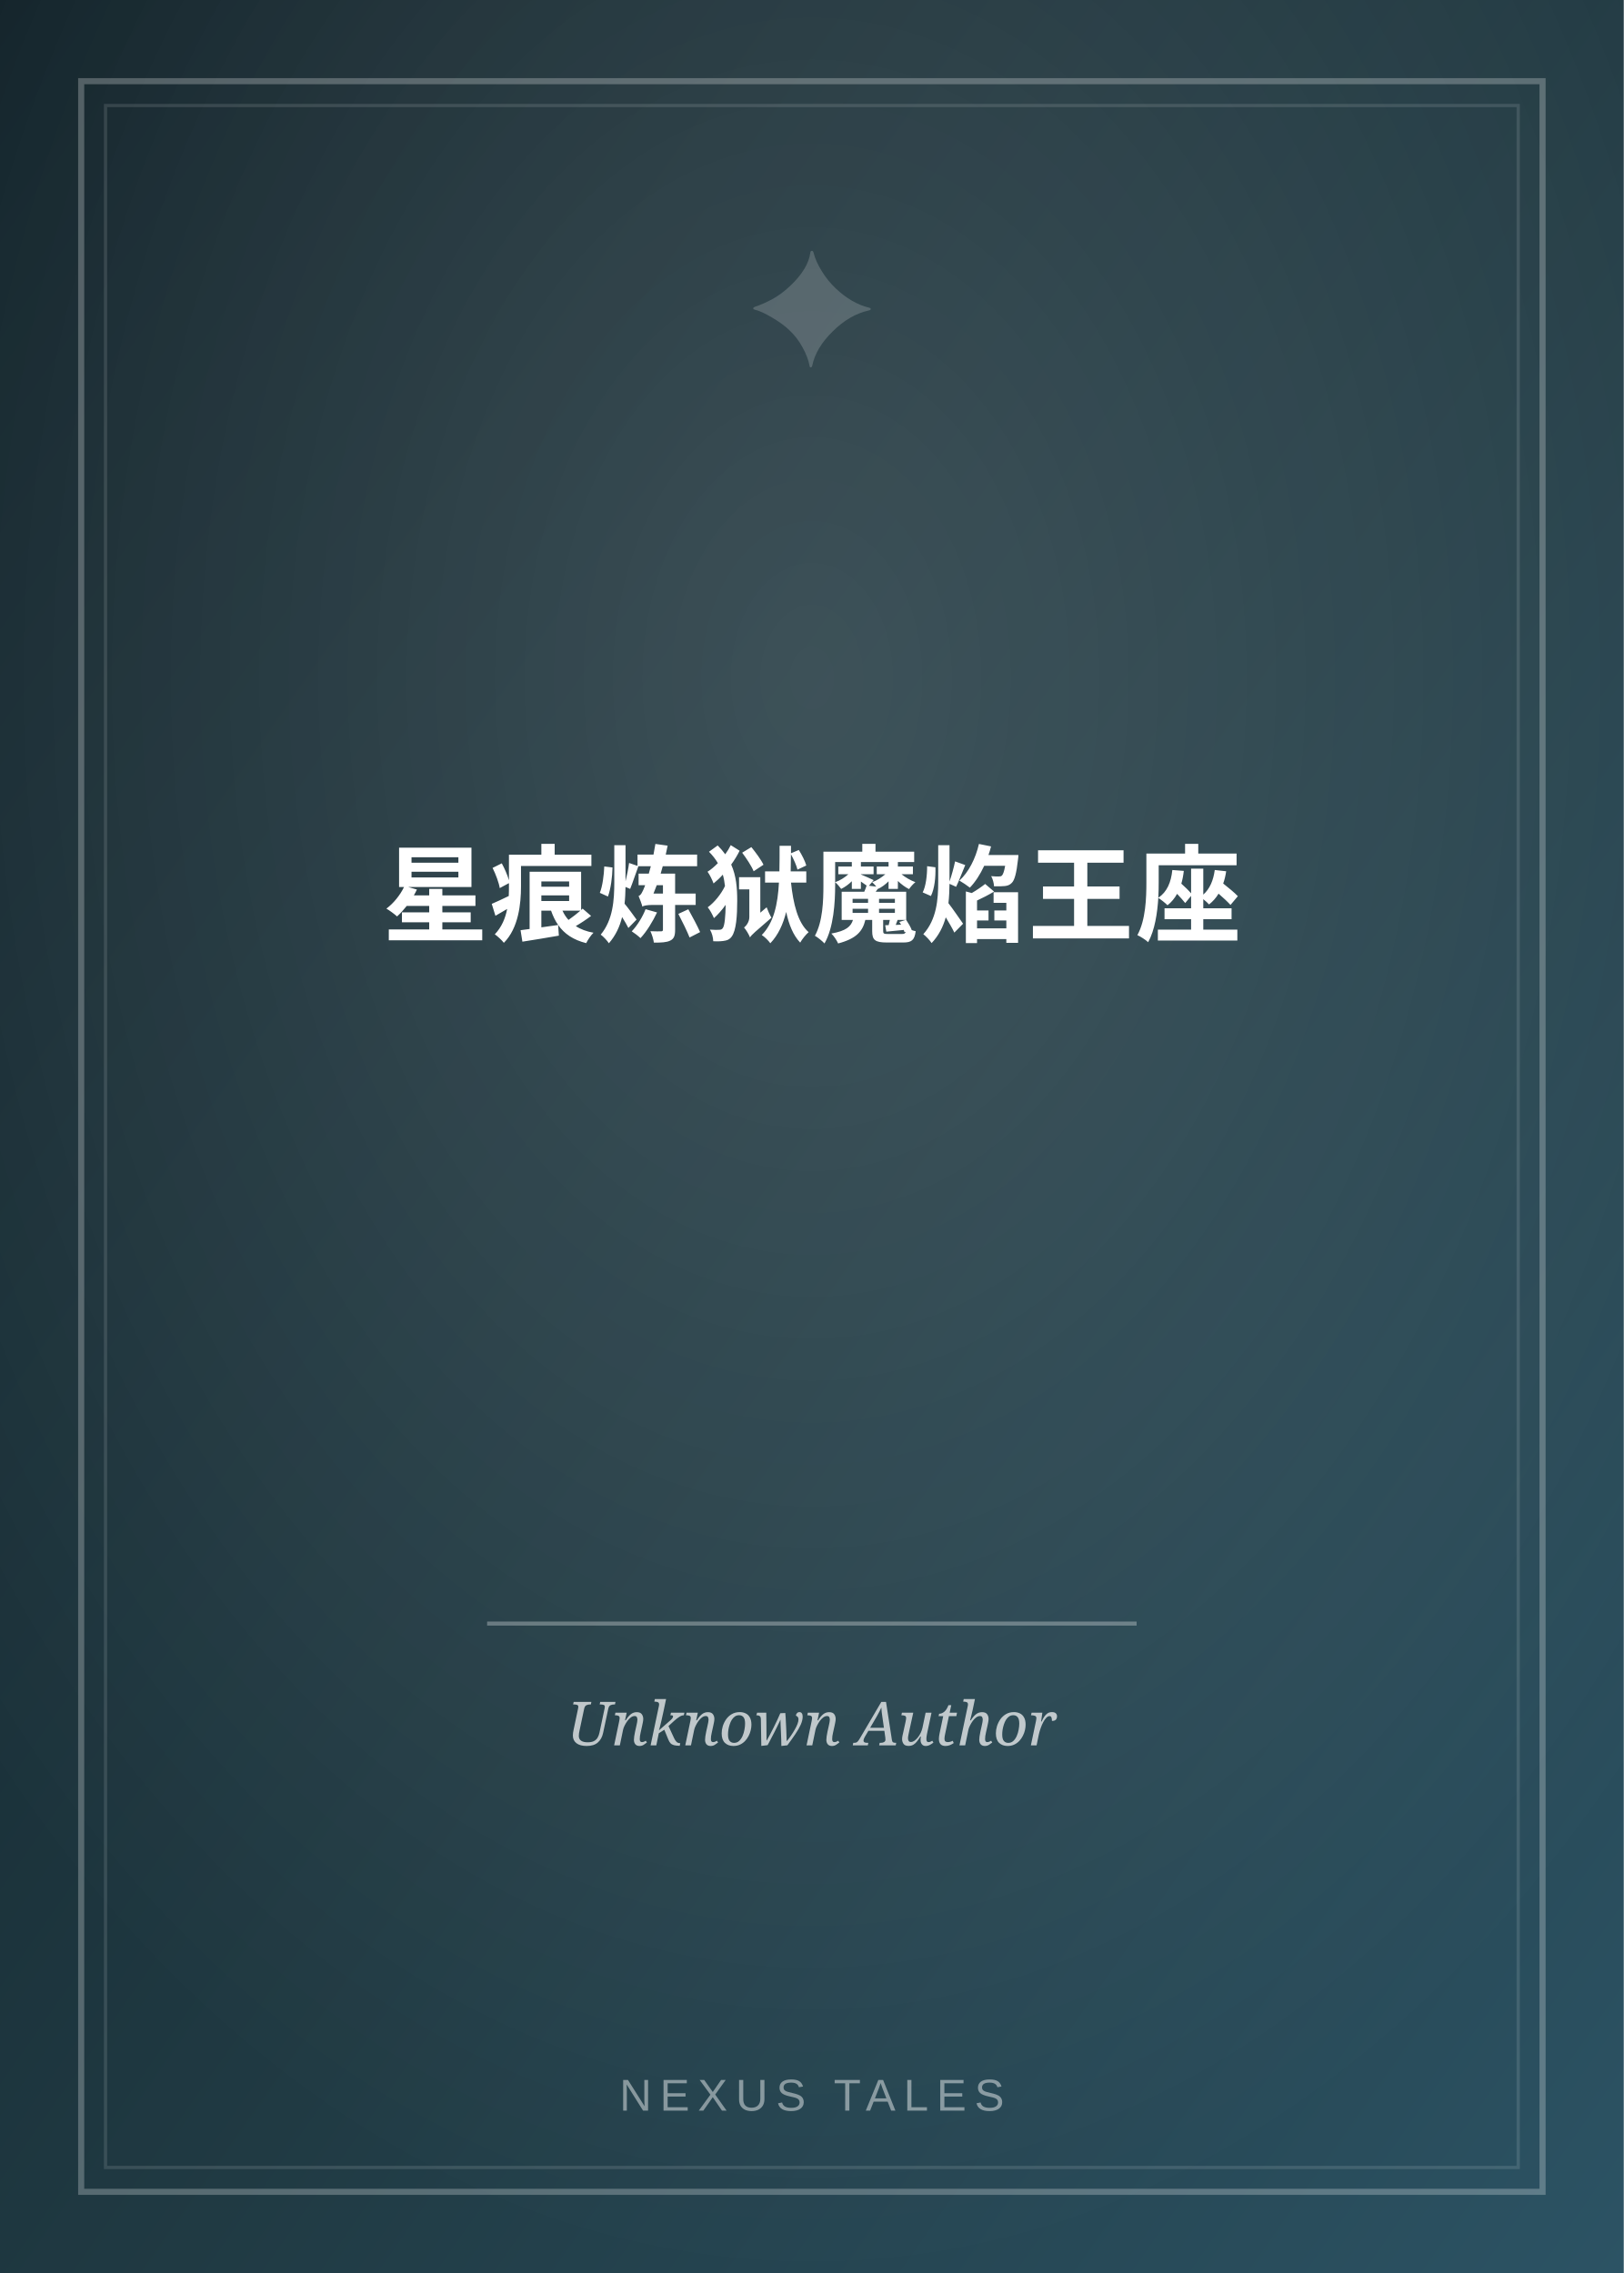
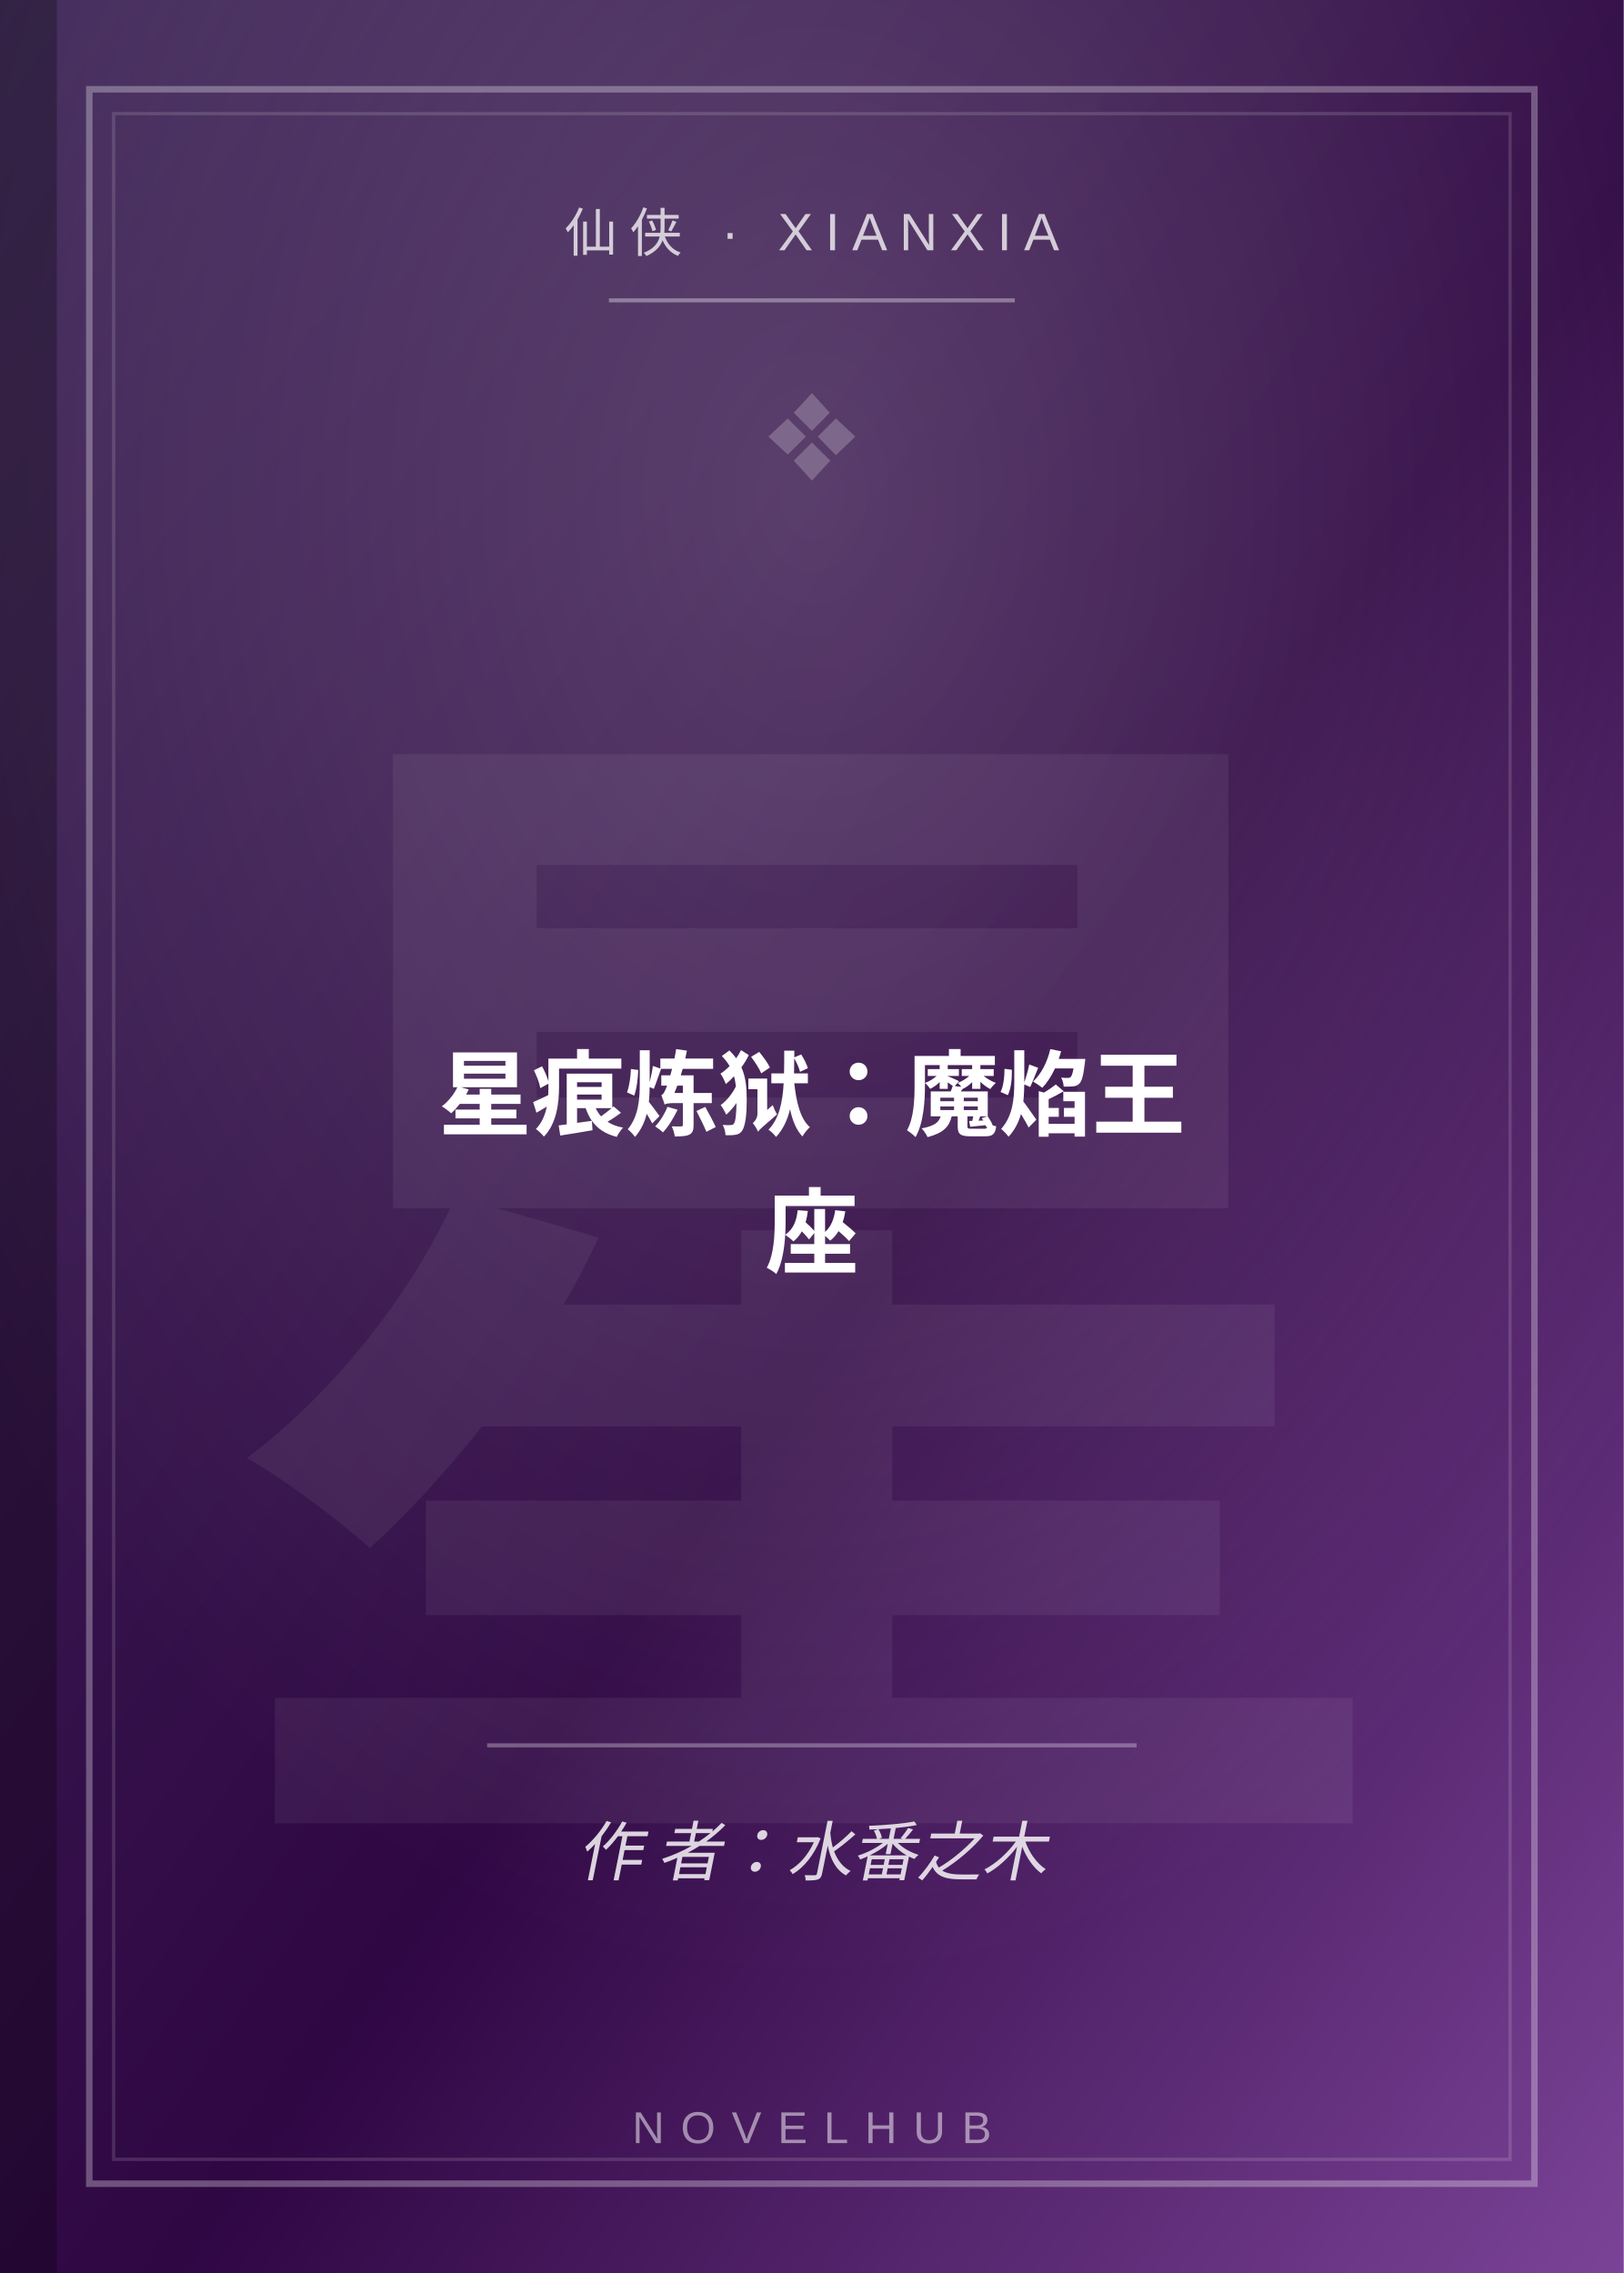
<svg xmlns="http://www.w3.org/2000/svg" width="400" height="560" viewBox="0 0 400 560">
  <defs>
    <linearGradient id="bg" x1="0%" y1="0%" x2="100%" y2="100%">
-       <stop offset="0%" style="stop-color:#0f2027" />
-       <stop offset="55%" style="stop-color:#203a43" />
-       <stop offset="100%" style="stop-color:#2c5364" />
+       <stop offset="0%" style="stop-color:#41295a" />
+       <stop offset="55%" style="stop-color:#2f0743" />
+       <stop offset="100%" style="stop-color:#7b4397" />
    </linearGradient>
-     <radialGradient id="glow" cx="50%" cy="30%" r="70%">
-       <stop offset="0%" style="stop-color:rgba(255,255,255,0.15)" />
+     <radialGradient id="glow" cx="50%" cy="22%" r="65%">
+       <stop offset="0%" style="stop-color:rgba(255,255,255,0.18)" />
      <stop offset="100%" style="stop-color:rgba(255,255,255,0)" />
    </radialGradient>
  </defs>
  <rect width="400" height="560" fill="url(#bg)" />
  <rect width="400" height="560" fill="url(#glow)" />
-   <rect x="20" y="20" width="360" height="520" fill="none" stroke="rgba(255,255,255,0.25)" stroke-width="1.5" />
-   <rect x="26" y="26" width="348" height="508" fill="none" stroke="rgba(255,255,255,0.12)" stroke-width="0.8" />
-   <text x="200" y="90" text-anchor="middle" font-size="40" fill="rgba(255,255,255,0.18)">✦</text>
-   <text x="200" y="230" text-anchor="middle" font-family="Georgia, serif" font-size="26" fill="#ffffff" font-weight="bold" letter-spacing="0.5">星痕炼狱魔焰王座</text>
-   <line x1="120" y1="400" x2="280" y2="400" stroke="rgba(255,255,255,0.3)" stroke-width="1" />
-   <text x="200" y="430" text-anchor="middle" font-family="Georgia, serif" font-size="15" fill="rgba(255,255,255,0.7)" font-style="italic">Unknown Author</text>
-   <text x="200" y="520" text-anchor="middle" font-family="Arial, sans-serif" font-size="11" fill="rgba(255,255,255,0.45)" letter-spacing="2">NEXUS TALES</text>
+   <rect x="0" y="0" width="14" height="560" fill="rgba(0,0,0,0.28)" />
+   <text x="200" y="430" text-anchor="middle" font-size="300" fill="rgba(255,255,255,0.06)" font-family="serif" font-weight="bold">星</text>
+   <rect x="22" y="22" width="356" height="516" fill="none" stroke="rgba(255,255,255,0.30)" stroke-width="1.6" />
+   <rect x="28" y="28" width="344" height="504" fill="none" stroke="rgba(255,255,255,0.14)" stroke-width="0.8" />
+   <text x="200" y="62" text-anchor="middle" font-family="Arial,sans-serif" font-size="13" fill="rgba(255,255,255,0.75)" letter-spacing="3">仙侠 · XIANXIA</text>
+   <line x1="150" y1="74" x2="250" y2="74" stroke="rgba(255,255,255,0.35)" stroke-width="1" />
+   <text x="200" y="118" text-anchor="middle" font-size="30" fill="rgba(255,255,255,0.22)">❖</text>
+   <text x="200" y="278" text-anchor="middle" font-family="'PingFang SC','Microsoft YaHei',Georgia,serif" font-size="23" fill="#ffffff" font-weight="bold" style="text-shadow:0 2px 6px rgba(0,0,0,0.45)">星痕炼狱：魔焰王</text>
+   <text x="200" y="312" text-anchor="middle" font-family="'PingFang SC','Microsoft YaHei',Georgia,serif" font-size="23" fill="#ffffff" font-weight="bold" style="text-shadow:0 2px 6px rgba(0,0,0,0.45)">座</text>
+   <line x1="120" y1="430" x2="280" y2="430" stroke="rgba(255,255,255,0.30)" stroke-width="1" />
+   <text x="200" y="462" text-anchor="middle" font-family="'PingFang SC','Microsoft YaHei',Georgia,serif" font-size="16" fill="rgba(255,255,255,0.82)" font-style="italic">作 者：水番之木</text>
+   <text x="200" y="528" text-anchor="middle" font-family="Arial,sans-serif" font-size="11" fill="rgba(255,255,255,0.5)" letter-spacing="4">NOVELHUB</text>
</svg>
